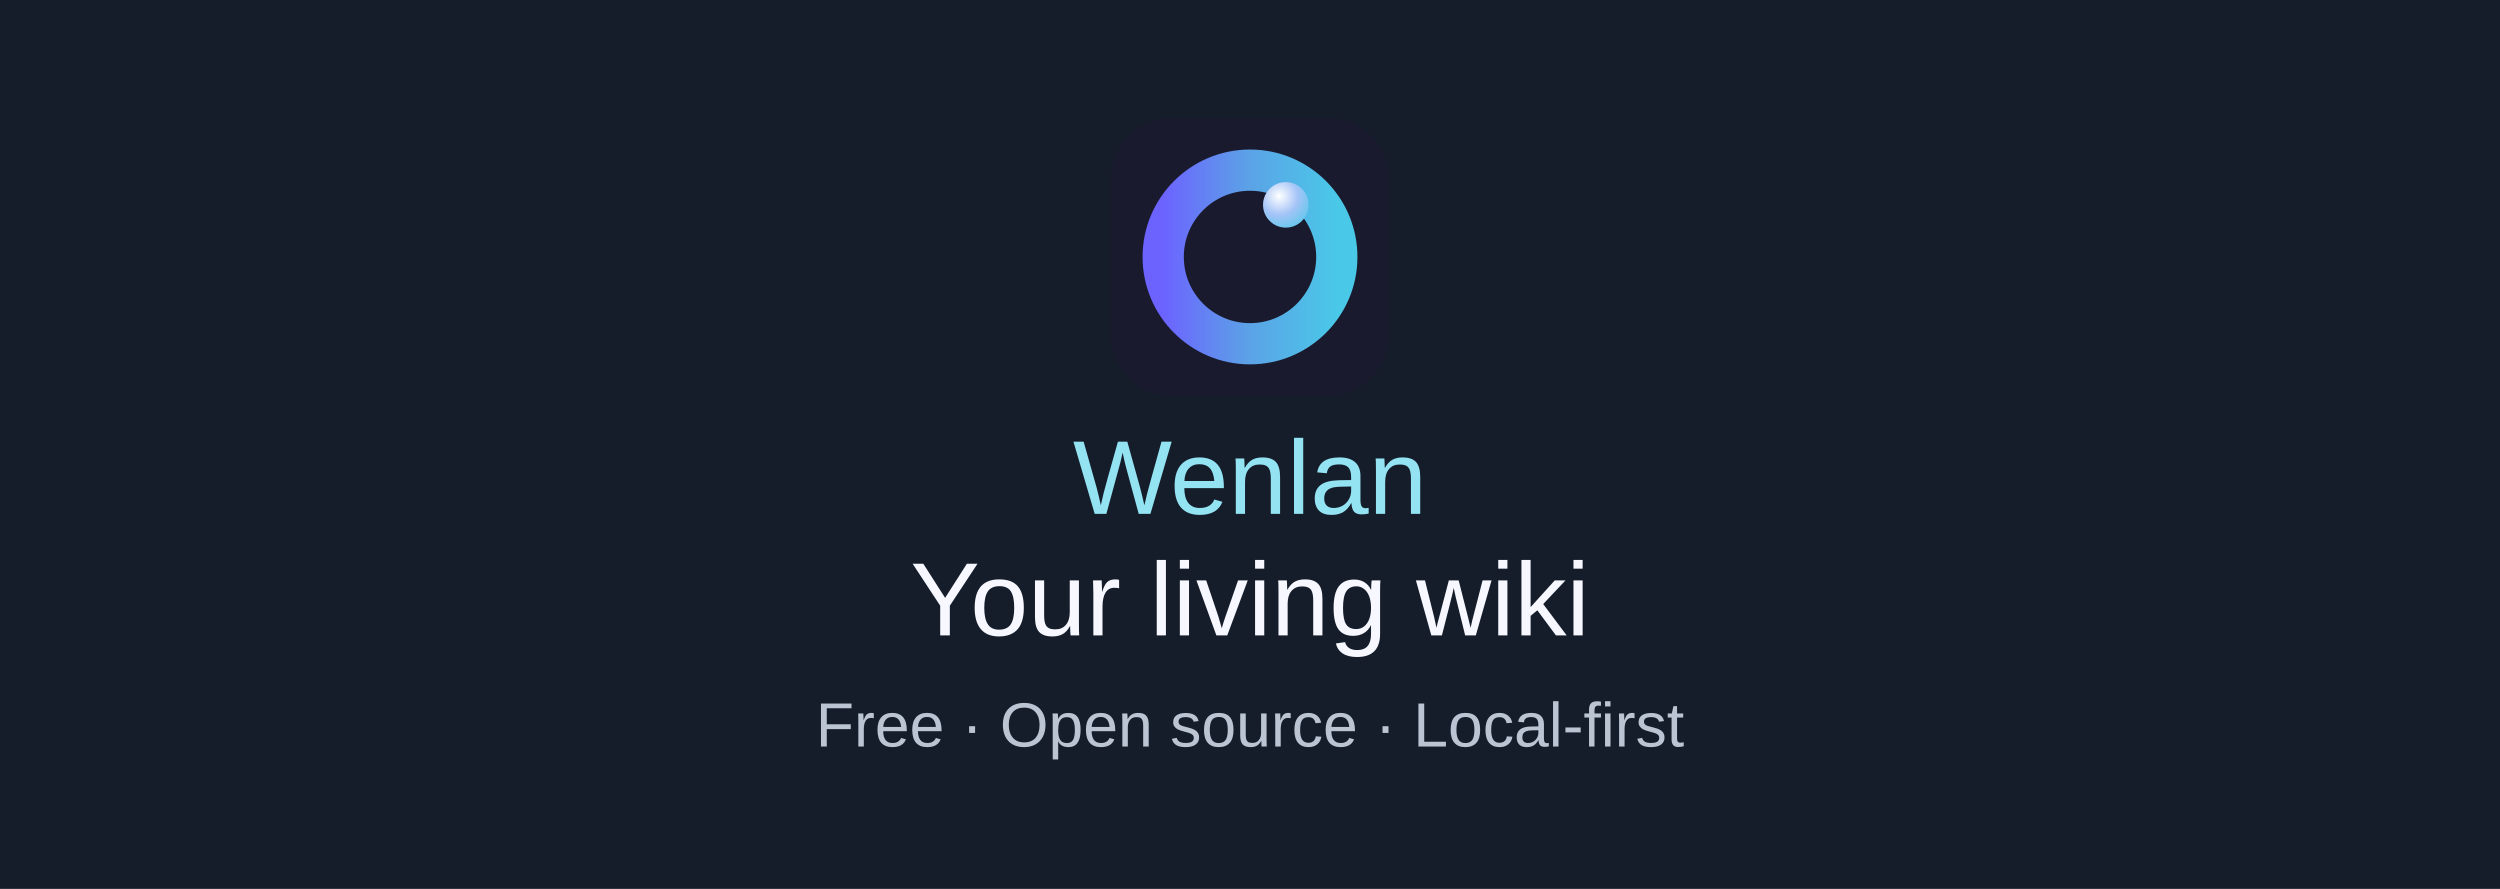
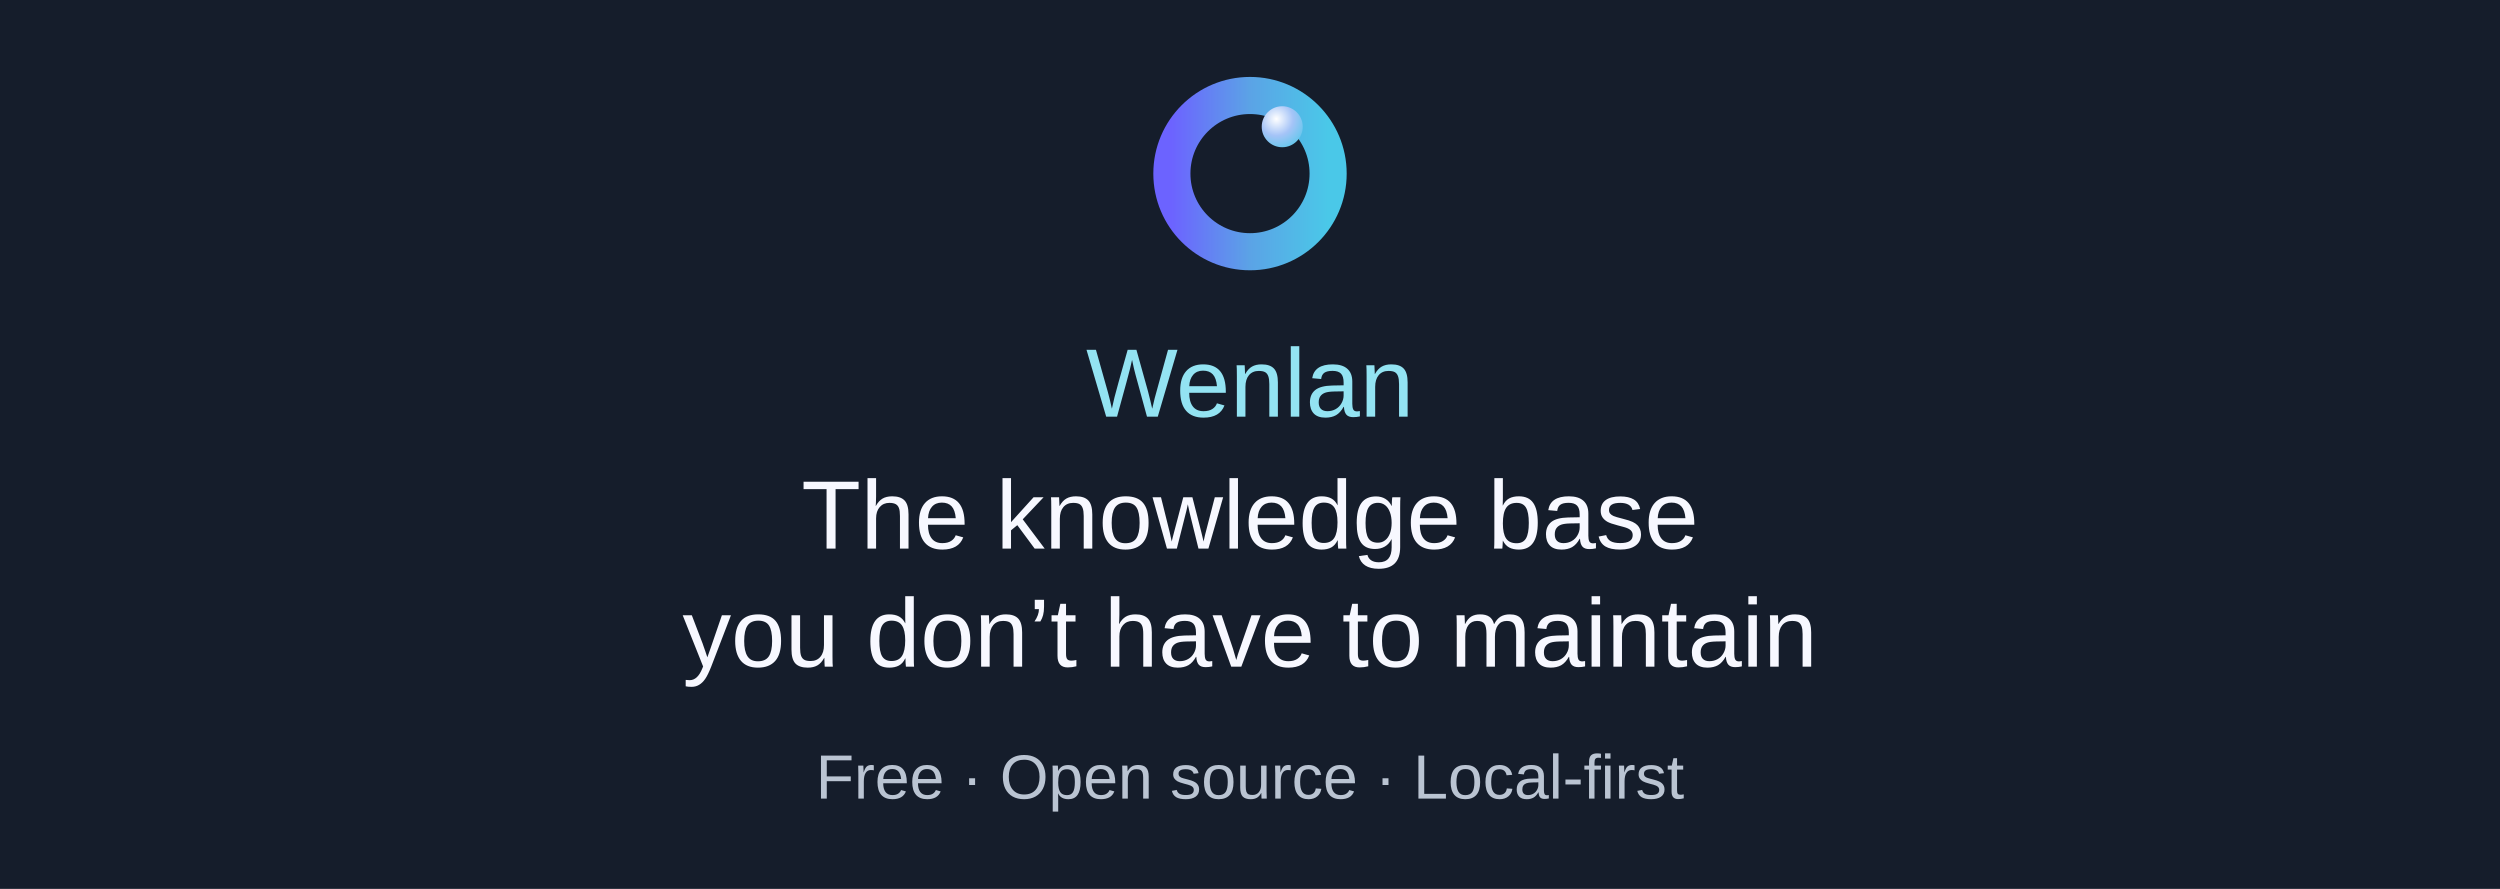
<svg xmlns="http://www.w3.org/2000/svg" width="720" height="256" viewBox="0 0 720 256" fill="none" role="img" aria-labelledby="title desc">
  <rect width="720" height="256" fill="#151D2B" />
-   <g transform="translate(320 34) scale(0.15625)">
-     <rect width="512" height="512" rx="112" fill="#1A1A2E" />
+   <g transform="translate(324 14) scale(0.140625)">
    <circle cx="256" cy="256" r="160" fill="none" stroke="url(#banner-en-mobile-ring)" stroke-width="76" />
    <circle cx="322" cy="160" r="42" fill="url(#banner-en-mobile-orb)" />
  </g>
-   <text x="360" y="148" fill="#93E3F2" font-size="30.24" font-weight="500" text-anchor="middle">
+   <text x="360" y="120" fill="#93E3F2" font-size="28" font-weight="500" text-anchor="middle">
    <tspan font-family="-apple-system, BlinkMacSystemFont, &quot;SF Pro Display&quot;, &quot;Helvetica Neue&quot;, Arial, sans-serif">Wenlan</tspan>
  </text>
-   <text x="360" y="183" fill="#F7F8FF" font-family="-apple-system, BlinkMacSystemFont, &quot;SF Pro Display&quot;, &quot;Helvetica Neue&quot;, Arial, sans-serif" font-size="30" font-weight="500" text-anchor="middle">Your living wiki</text>
-   <text x="360" y="215" fill="#BAC4D2" font-family="-apple-system, BlinkMacSystemFont, &quot;SF Pro Display&quot;, &quot;Helvetica Neue&quot;, Arial, sans-serif" font-size="18" font-weight="400" text-anchor="middle">Free · Open source · Local-first</text>
+   <text x="360" y="158" fill="#F7F8FF" font-family="-apple-system, BlinkMacSystemFont, &quot;SF Pro Display&quot;, &quot;Helvetica Neue&quot;, Arial, sans-serif" font-size="28" font-weight="500" text-anchor="middle">The knowledge base</text>
+   <text x="360" y="192" fill="#F7F8FF" font-family="-apple-system, BlinkMacSystemFont, &quot;SF Pro Display&quot;, &quot;Helvetica Neue&quot;, Arial, sans-serif" font-size="28" font-weight="500" text-anchor="middle">you don’t have to maintain</text>
+   <text x="360" y="230" fill="#BAC4D2" font-family="-apple-system, BlinkMacSystemFont, &quot;SF Pro Display&quot;, &quot;Helvetica Neue&quot;, Arial, sans-serif" font-size="18" font-weight="400" text-anchor="middle">Free · Open source · Local-first</text>
  <defs>
    <linearGradient id="banner-en-mobile-ring" x1="96" y1="256" x2="416" y2="256" gradientUnits="userSpaceOnUse">
      <stop stop-color="#6C63FF" />
      <stop offset="0.5" stop-color="#5BA3E6" />
      <stop offset="1" stop-color="#4AC8E8" />
    </linearGradient>
    <radialGradient id="banner-en-mobile-orb" cx="0" cy="0" r="1" gradientUnits="userSpaceOnUse" gradientTransform="translate(310 144) rotate(52.125) scale(76.0263)">
      <stop stop-color="#FFFFFF" />
      <stop offset="0.45" stop-color="#A5C4F7" />
      <stop offset="1" stop-color="#4AC8E8" />
    </radialGradient>
  </defs>
</svg>
